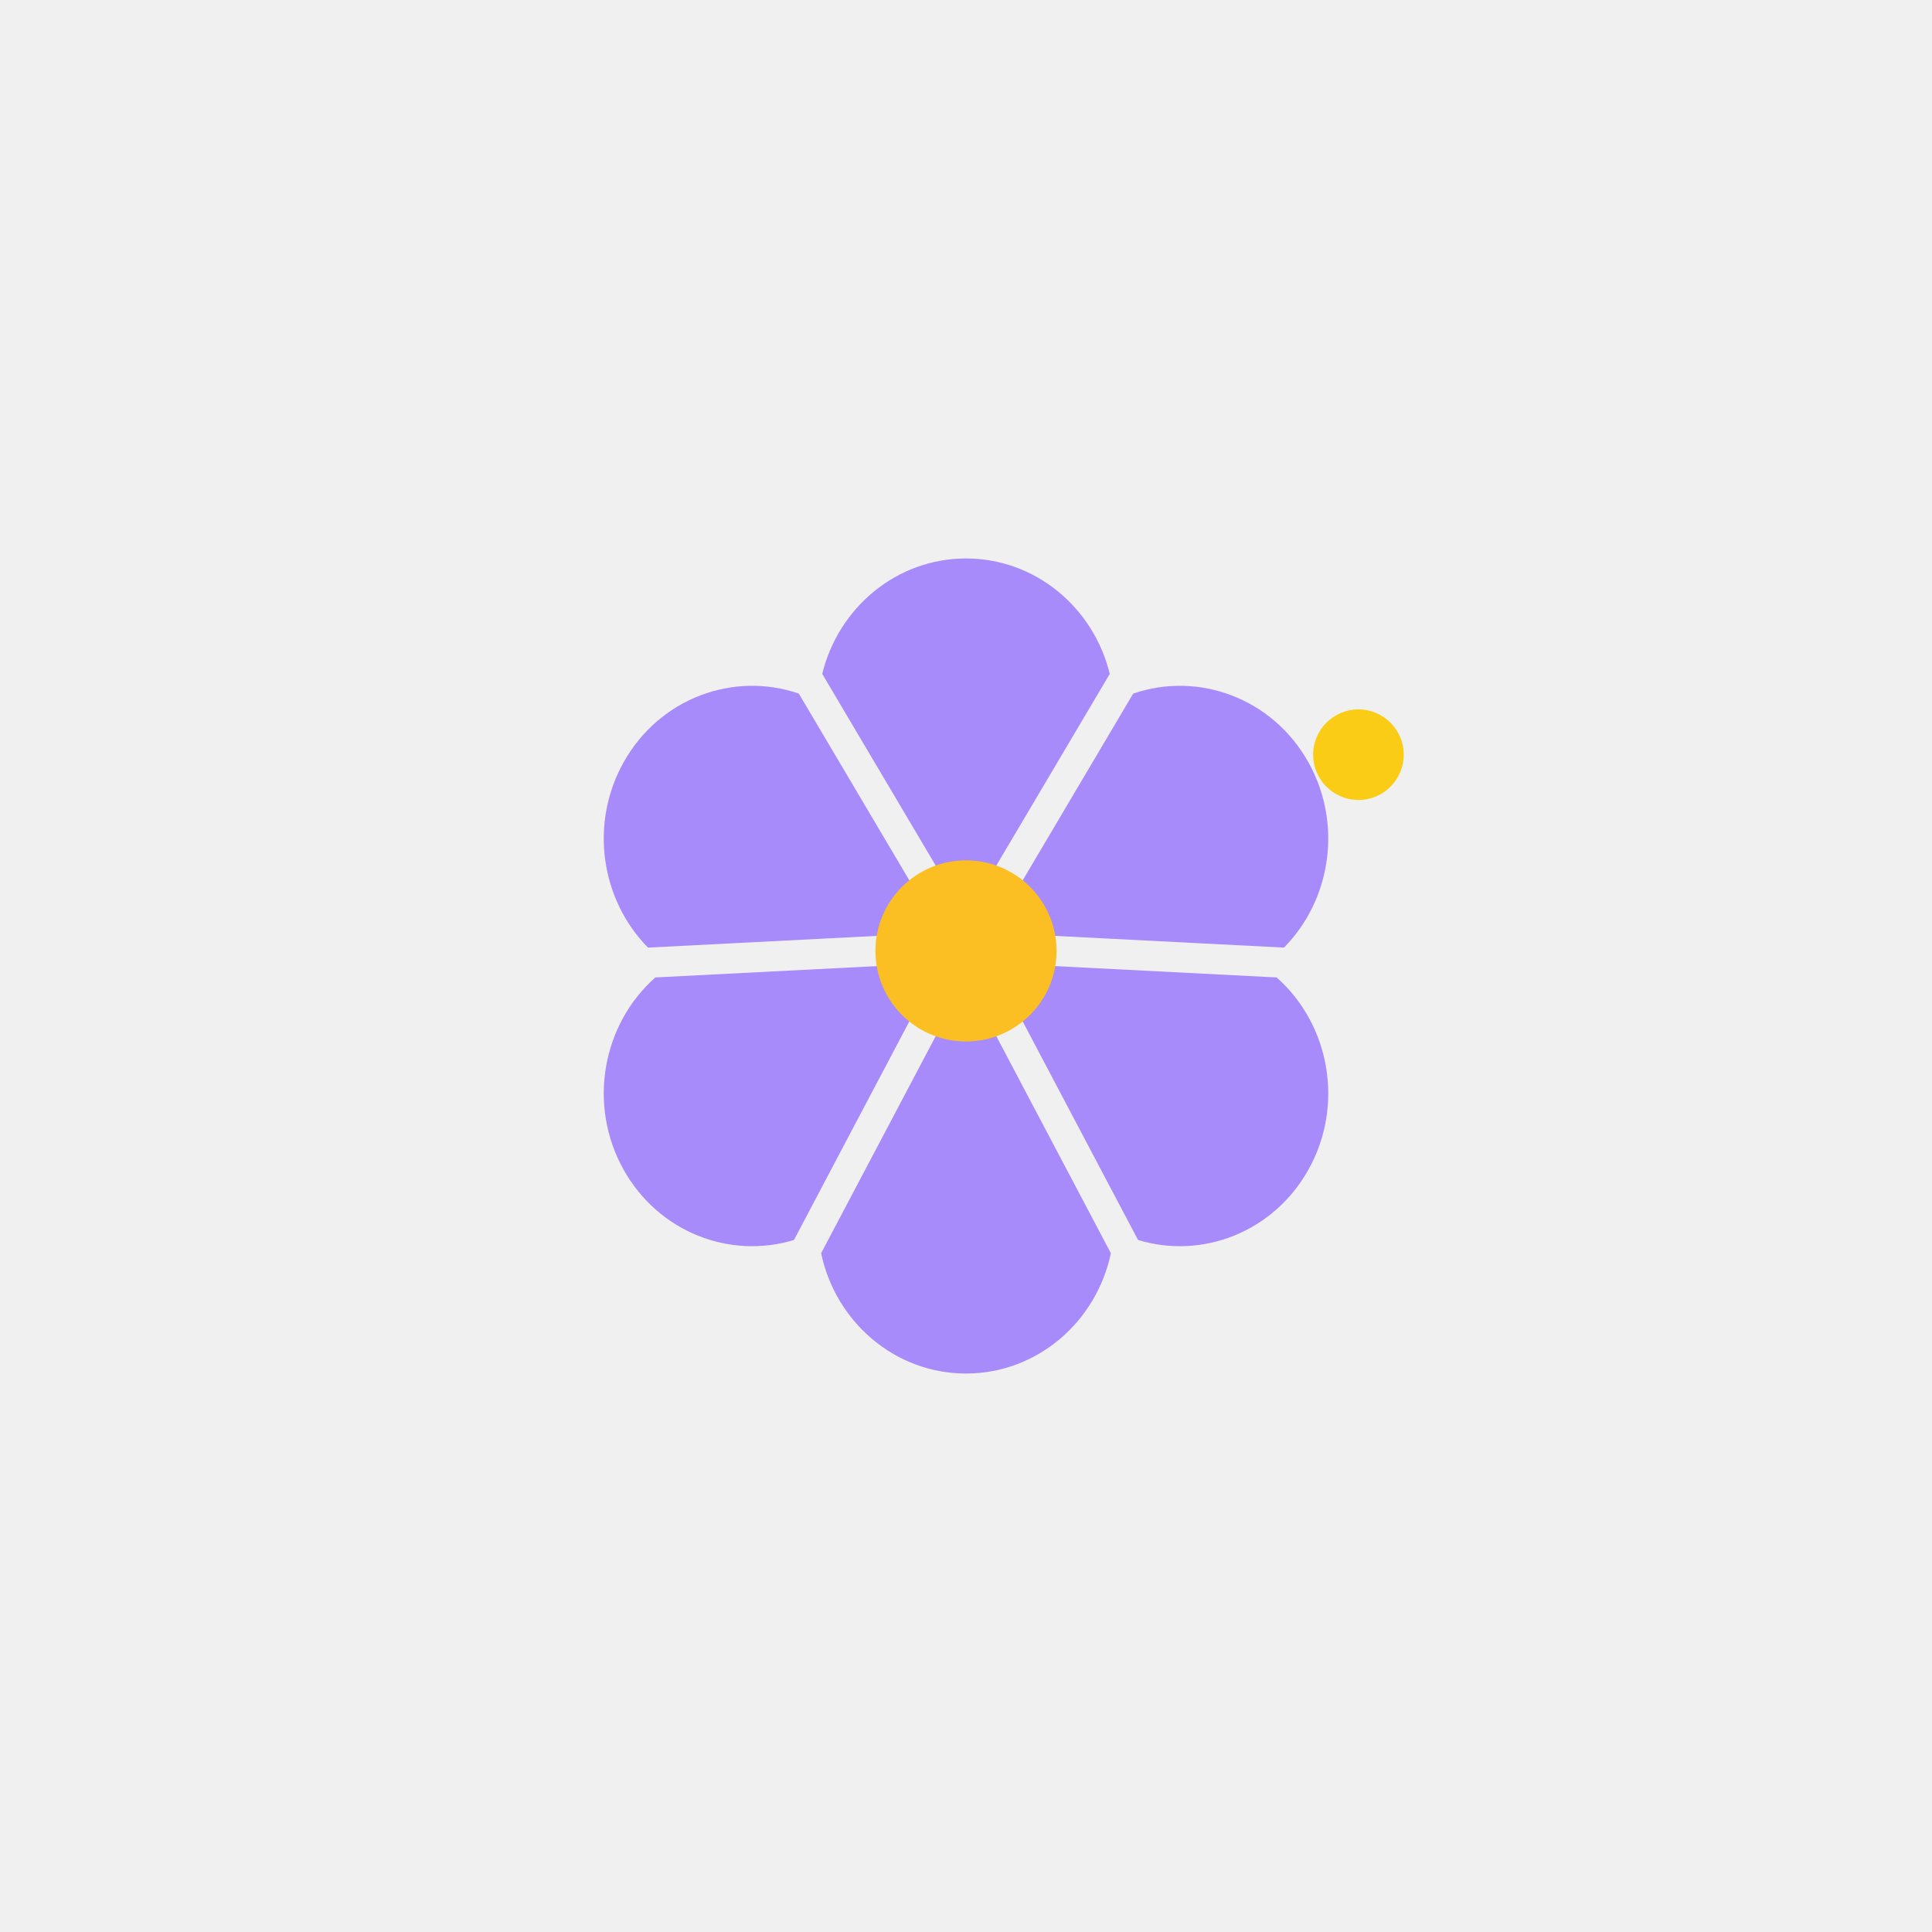
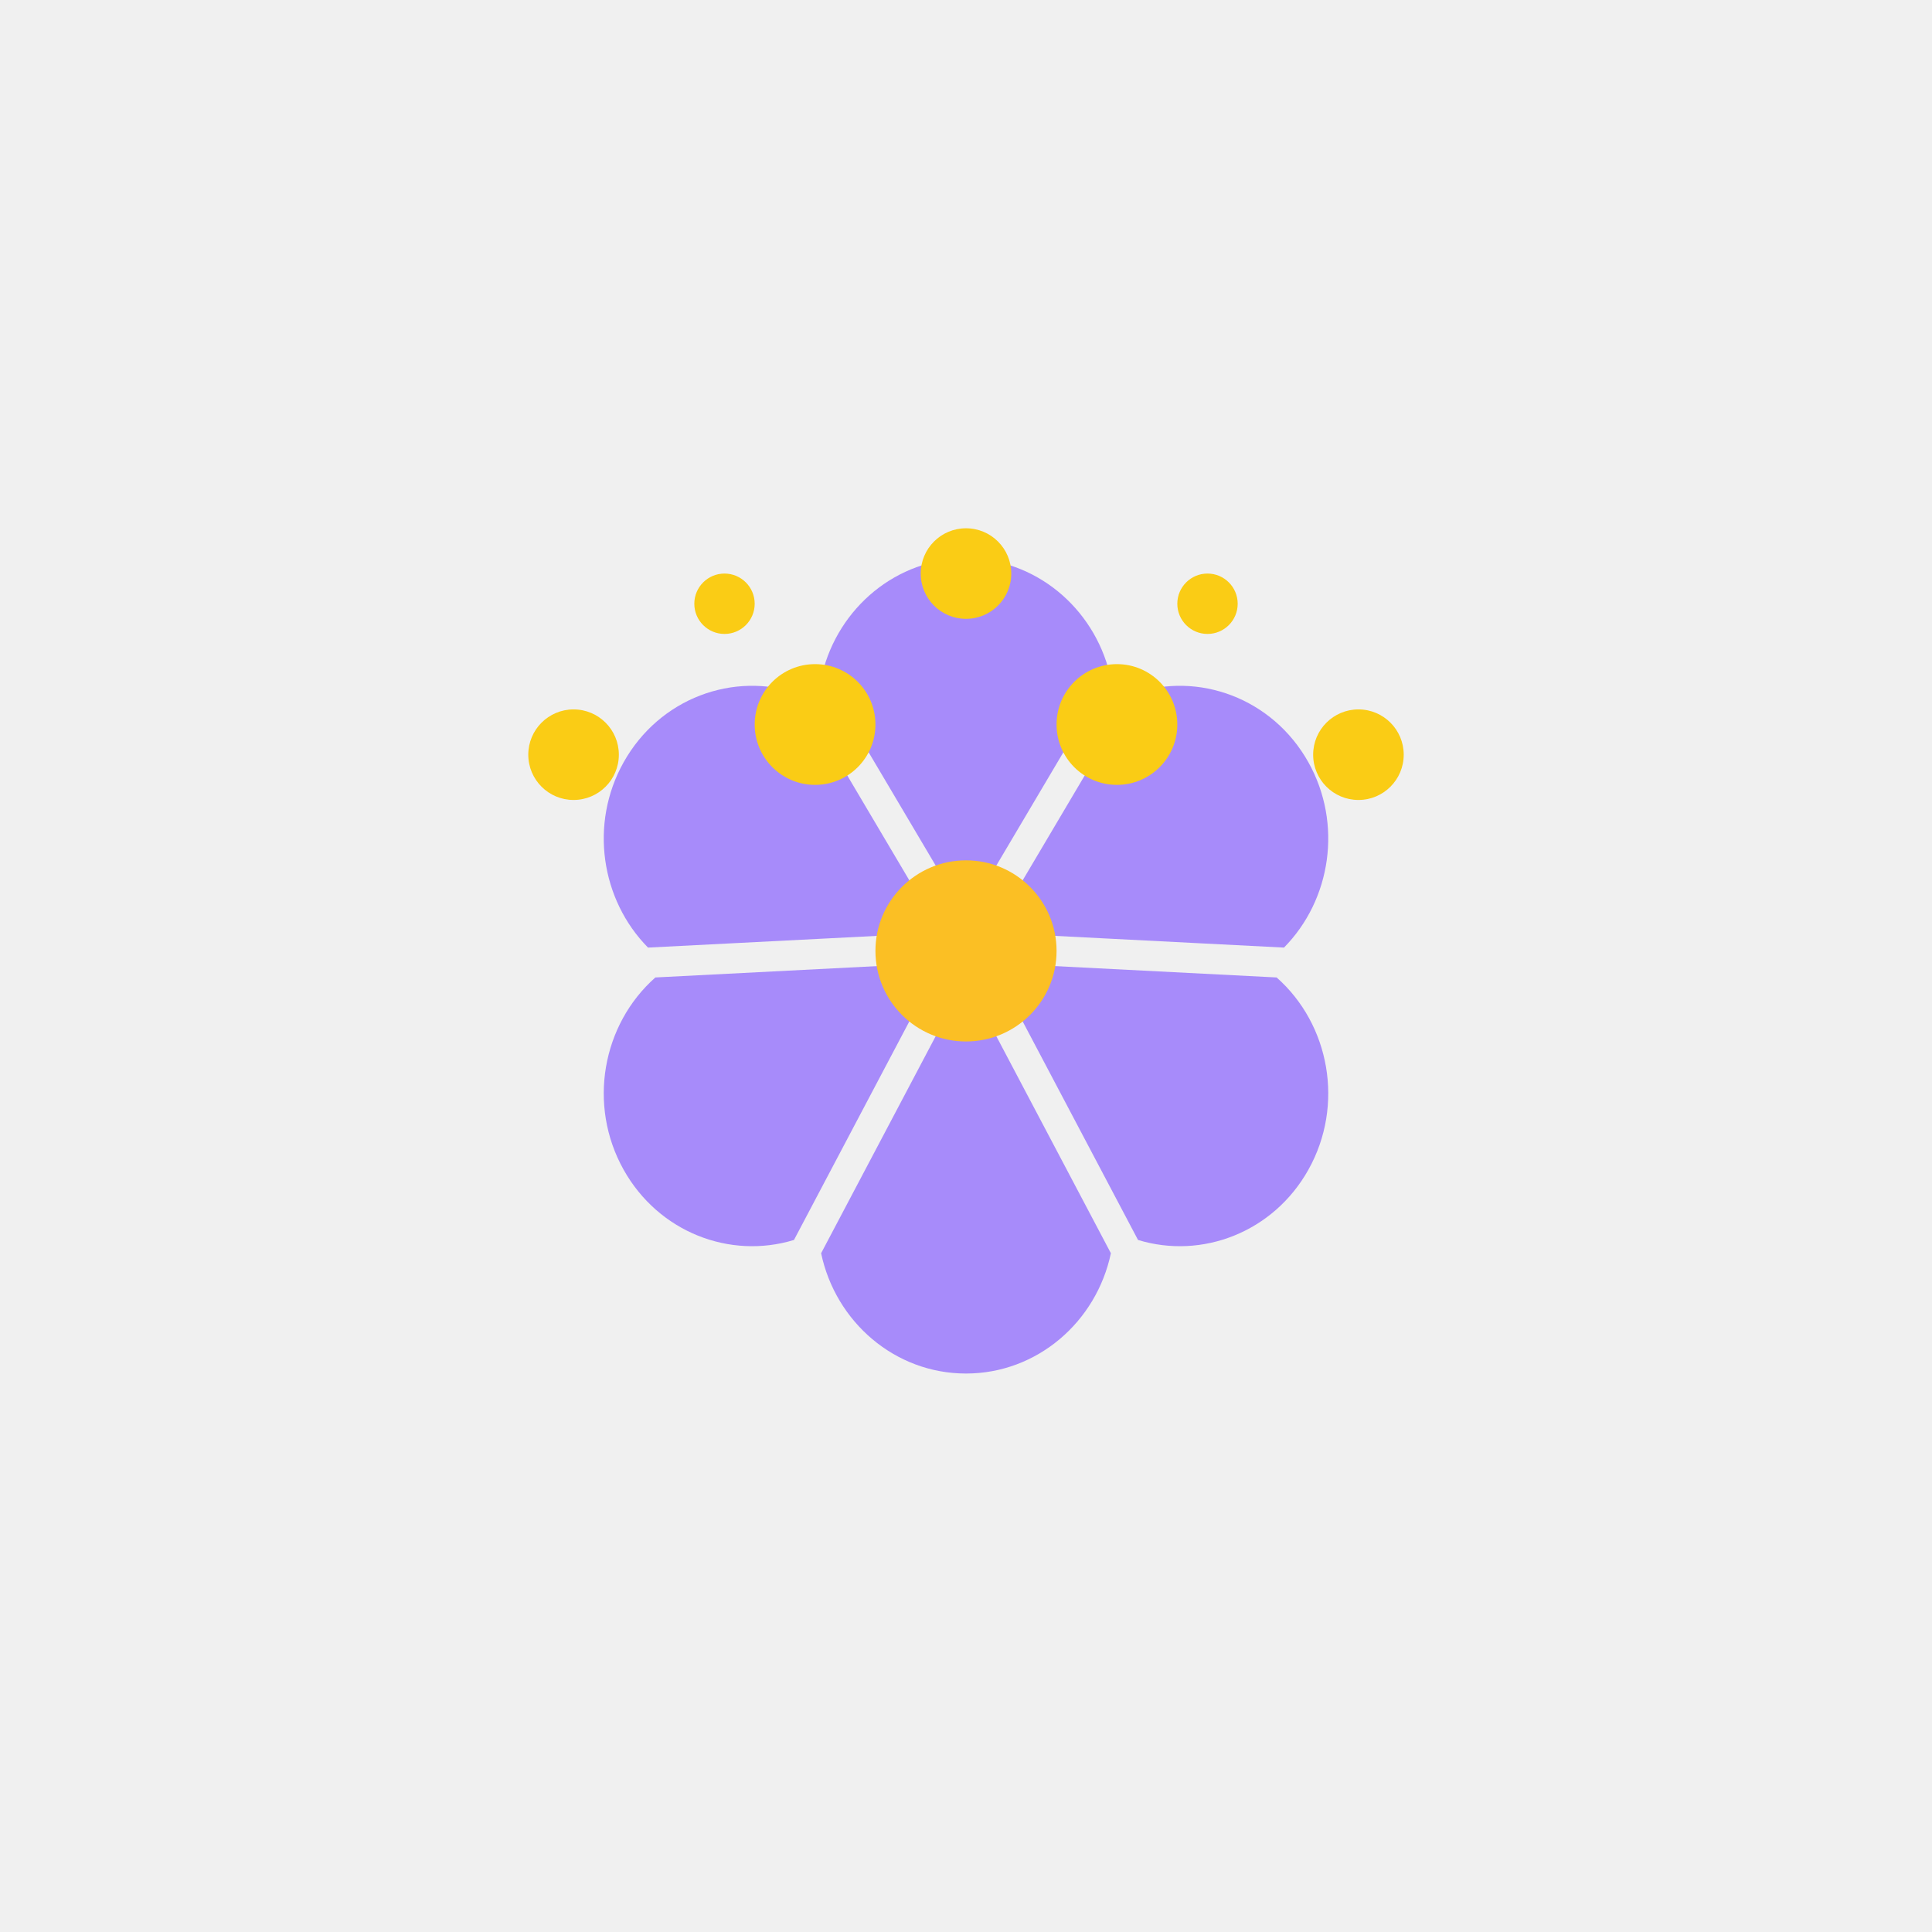
- <svg xmlns="http://www.w3.org/2000/svg" viewBox="0 0 128 128" fill="none">
-   <g id="pollen-flower" clip-path="url(#clip0_2045_48579)">
-     <g id="Flower">
-       <g id="Leaves">
-         <path d="M43.419 64.758C39.902 67.868 38.916 73.213 41.318 77.5C43.633 81.634 48.35 83.448 52.603 82.151L62.294 63.792L43.419 64.758Z" fill="#A78BFA" />
-         <path d="M73.599 83.029C72.641 87.586 68.707 91 64 91C59.293 91 55.359 87.586 54.401 83.029L64 64.846L73.599 83.029Z" fill="#A78BFA" />
-         <path d="M84.581 64.758C88.098 67.868 89.084 73.213 86.683 77.5C84.367 81.634 79.65 83.448 75.397 82.151L65.706 63.792L84.581 64.758Z" fill="#A78BFA" />
-         <path d="M75.076 45.953C79.411 44.462 84.309 46.261 86.683 50.5C88.969 54.582 88.184 59.623 85.067 62.781L65.703 61.79L75.076 45.953Z" fill="#A78BFA" />
-         <path d="M54.475 44.647C55.547 40.253 59.405 37 64 37C68.595 37 72.453 40.253 73.525 44.647L64 60.74L54.475 44.647Z" fill="#A78BFA" />
-         <path d="M42.932 62.781C39.816 59.623 39.031 54.582 41.318 50.5C43.691 46.261 48.589 44.462 52.924 45.953L62.297 61.79L42.932 62.781Z" fill="#A78BFA" />
+ <svg xmlns="http://www.w3.org/2000/svg" fill="none" viewBox="0 0 128 128">
+   <g id="pollen-flower__pollen-flower" clip-path="url(#pollen-flower__clip0_3104_27075)">
+     <g id="pollen-flower__Flower">
+       <g id="pollen-flower__Leaves">
+         <path fill="#a78bfa" d="M43.42 64.759c-3.518 3.11-4.504 8.454-2.102 12.741 2.315 4.134 7.032 5.948 11.285 4.651l9.691-18.359zM73.599 83.03C72.641 87.585 68.707 91 64 91s-8.641-3.414-9.599-7.97L64 64.845zM84.58 64.759c3.518 3.11 4.504 8.454 2.103 12.741-2.316 4.134-7.033 5.948-11.286 4.651l-9.692-18.359zM75.076 45.953c4.335-1.491 9.233.308 11.607 4.547 2.286 4.082 1.501 9.123-1.616 12.28l-19.364-.99zM54.475 44.647C55.547 40.253 59.405 37 64 37s8.453 3.253 9.525 7.647L64 60.74zM42.933 62.78c-3.117-3.157-3.902-8.198-1.615-12.28 2.373-4.239 7.27-6.038 11.606-4.547l9.373 15.837z" />
      </g>
-       <circle id="Center" cx="64" cy="63" r="6" fill="#FBBF24" />
+       <circle id="pollen-flower__Center" cx="64" cy="63" r="6" fill="#fbbf24" />
    </g>
-     <g id="Pollen">
-       <path id="Pollen 7" d="M90 53C91.657 53 93 51.657 93 50C93 48.343 91.657 47 90 47C88.343 47 87 48.343 87 50C87 51.657 88.343 53 90 53Z" fill="#FACC15">
-         <animateTransform attributeName="transform" type="translate" values="0 0;8 -4" dur="3s" begin="0s" repeatCount="indefinite" calcMode="spline" keySplines=".42 0 .58 1" />
-         <animate attributeName="opacity" values="0;1;1;0" dur="3s" begin="0s" repeatCount="indefinite" keyTimes="0;0.2;0.8;1" />
+     <g id="pollen-flower__Pollen">
+       <path id="pollen-flower__Pollen 7" fill="#facc15" d="M90 53a3 3 0 1 0 0-6 3 3 0 0 0 0 6">
+         <animateTransform attributeName="transform" begin="0s" calcMode="spline" dur="3s" keySplines=".42 0 .58 1" repeatCount="indefinite" type="translate" values="0 0;8 -4" />
+         <animate attributeName="opacity" begin="0s" dur="3s" keyTimes="0;0.2;0.8;1" repeatCount="indefinite" values="0;1;1;0" />
      </path>
-       <path id="Pollen 6" d="M80 42C81.105 42 82 41.105 82 40C82 38.895 81.105 38 80 38C78.895 38 78 38.895 78 40C78 41.105 78.895 42 80 42Z" fill="#FACC15" opacity="0">
-         <animateTransform attributeName="transform" type="translate" values="0 0;8 -4" dur="3s" begin="0.35s" repeatCount="indefinite" calcMode="spline" keySplines=".42 0 .58 1" />
-         <animate attributeName="opacity" values="0;1;1;0" dur="3s" begin="0.35s" repeatCount="indefinite" keyTimes="0;0.2;0.8;1" />
+       <path id="pollen-flower__Pollen 6" fill="#facc15" d="M80 42a2 2 0 1 0 0-4 2 2 0 0 0 0 4">
+         <animateTransform attributeName="transform" begin="-2.65s" calcMode="spline" dur="3s" keySplines=".42 0 .58 1" repeatCount="indefinite" type="translate" values="0 0;8 -4" />
+         <animate attributeName="opacity" begin="-2.65s" dur="3s" keyTimes="0;0.2;0.8;1" repeatCount="indefinite" values="0;1;1;0" />
      </path>
-       <path id="Pollen 5" d="M74 52C76.209 52 78 50.209 78 48C78 45.791 76.209 44 74 44C71.791 44 70 45.791 70 48C70 50.209 71.791 52 74 52Z" fill="#FACC15" opacity="0">
-         <animateTransform attributeName="transform" type="translate" values="0 0;8 -4" dur="3s" begin="0.7s" repeatCount="indefinite" calcMode="spline" keySplines=".42 0 .58 1" />
-         <animate attributeName="opacity" values="0;1;1;0" dur="3s" begin="0.7s" repeatCount="indefinite" keyTimes="0;0.2;0.8;1" />
+       <path id="pollen-flower__Pollen 5" fill="#facc15" d="M74 52a4 4 0 1 0 0-8 4 4 0 0 0 0 8">
+         <animateTransform attributeName="transform" begin="-2.3s" calcMode="spline" dur="3s" keySplines=".42 0 .58 1" repeatCount="indefinite" type="translate" values="0 0;8 -4" />
+         <animate attributeName="opacity" begin="-2.3s" dur="3s" keyTimes="0;0.2;0.8;1" repeatCount="indefinite" values="0;1;1;0" />
      </path>
-       <path id="Pollen 4" d="M64 41C65.657 41 67 39.657 67 38C67 36.343 65.657 35 64 35C62.343 35 61 36.343 61 38C61 39.657 62.343 41 64 41Z" fill="#FACC15" opacity="0">
-         <animateTransform attributeName="transform" type="translate" values="0 0;8 -4" dur="3s" begin="1.05s" repeatCount="indefinite" calcMode="spline" keySplines=".42 0 .58 1" />
-         <animate attributeName="opacity" values="0;1;1;0" dur="3s" begin="1.05s" repeatCount="indefinite" keyTimes="0;0.2;0.8;1" />
+       <path id="pollen-flower__Pollen 4" fill="#facc15" d="M64 41a3 3 0 1 0 0-6 3 3 0 0 0 0 6">
+         <animateTransform attributeName="transform" begin="-1.95s" calcMode="spline" dur="3s" keySplines=".42 0 .58 1" repeatCount="indefinite" type="translate" values="0 0;8 -4" />
+         <animate attributeName="opacity" begin="-1.95s" dur="3s" keyTimes="0;0.2;0.8;1" repeatCount="indefinite" values="0;1;1;0" />
      </path>
-       <path id="Pollen 3" d="M54 52C56.209 52 58 50.209 58 48C58 45.791 56.209 44 54 44C51.791 44 50 45.791 50 48C50 50.209 51.791 52 54 52Z" fill="#FACC15" opacity="0">
-         <animateTransform attributeName="transform" type="translate" values="0 0;8 -4" dur="3s" begin="1.4s" repeatCount="indefinite" calcMode="spline" keySplines=".42 0 .58 1" />
-         <animate attributeName="opacity" values="0;1;1;0" dur="3s" begin="1.4s" repeatCount="indefinite" keyTimes="0;0.2;0.8;1" />
+       <path id="pollen-flower__Pollen 3" fill="#facc15" d="M54 52a4 4 0 1 0 0-8 4 4 0 0 0 0 8">
+         <animateTransform attributeName="transform" begin="-1.6s" calcMode="spline" dur="3s" keySplines=".42 0 .58 1" repeatCount="indefinite" type="translate" values="0 0;8 -4" />
+         <animate attributeName="opacity" begin="-1.6s" dur="3s" keyTimes="0;0.2;0.8;1" repeatCount="indefinite" values="0;1;1;0" />
      </path>
-       <path id="Pollen 2" d="M48 42C49.105 42 50 41.105 50 40C50 38.895 49.105 38 48 38C46.895 38 46 38.895 46 40C46 41.105 46.895 42 48 42Z" fill="#FACC15" opacity="0">
-         <animateTransform attributeName="transform" type="translate" values="0 0;8 -4" dur="3s" begin="1.75s" repeatCount="indefinite" calcMode="spline" keySplines=".42 0 .58 1" />
-         <animate attributeName="opacity" values="0;1;1;0" dur="3s" begin="1.75s" repeatCount="indefinite" keyTimes="0;0.2;0.8;1" />
+       <path id="pollen-flower__Pollen 2" fill="#facc15" d="M48 42a2 2 0 1 0 0-4 2 2 0 0 0 0 4">
+         <animateTransform attributeName="transform" begin="-1.25s" calcMode="spline" dur="3s" keySplines=".42 0 .58 1" repeatCount="indefinite" type="translate" values="0 0;8 -4" />
+         <animate attributeName="opacity" begin="-1.25s" dur="3s" keyTimes="0;0.2;0.8;1" repeatCount="indefinite" values="0;1;1;0" />
      </path>
-       <path id="Pollen 1" d="M38 53C39.657 53 41 51.657 41 50C41 48.343 39.657 47 38 47C36.343 47 35 48.343 35 50C35 51.657 36.343 53 38 53Z" fill="#FACC15" opacity="0">
-         <animateTransform attributeName="transform" type="translate" values="0 0;8 -4" dur="3s" begin="2.1s" repeatCount="indefinite" calcMode="spline" keySplines=".42 0 .58 1" />
-         <animate attributeName="opacity" values="0;1;1;0" dur="3s" begin="2.1s" repeatCount="indefinite" keyTimes="0;0.2;0.8;1" />
+       <path id="pollen-flower__Pollen 1" fill="#facc15" d="M38 53a3 3 0 1 0 0-6 3 3 0 0 0 0 6">
+         <animateTransform attributeName="transform" begin="-0.9s" calcMode="spline" dur="3s" keySplines=".42 0 .58 1" repeatCount="indefinite" type="translate" values="0 0;8 -4" />
+         <animate attributeName="opacity" begin="-0.9s" dur="3s" keyTimes="0;0.2;0.8;1" repeatCount="indefinite" values="0;1;1;0" />
      </path>
    </g>
  </g>
  <defs>
-     <clipPath id="clip0_2045_48579">
-       <rect width="128" height="128" fill="white" />
+     <clipPath id="pollen-flower__clip0_3104_27075">
+       <rect width="128" height="128" fill="#fff" />
    </clipPath>
  </defs>
</svg>
